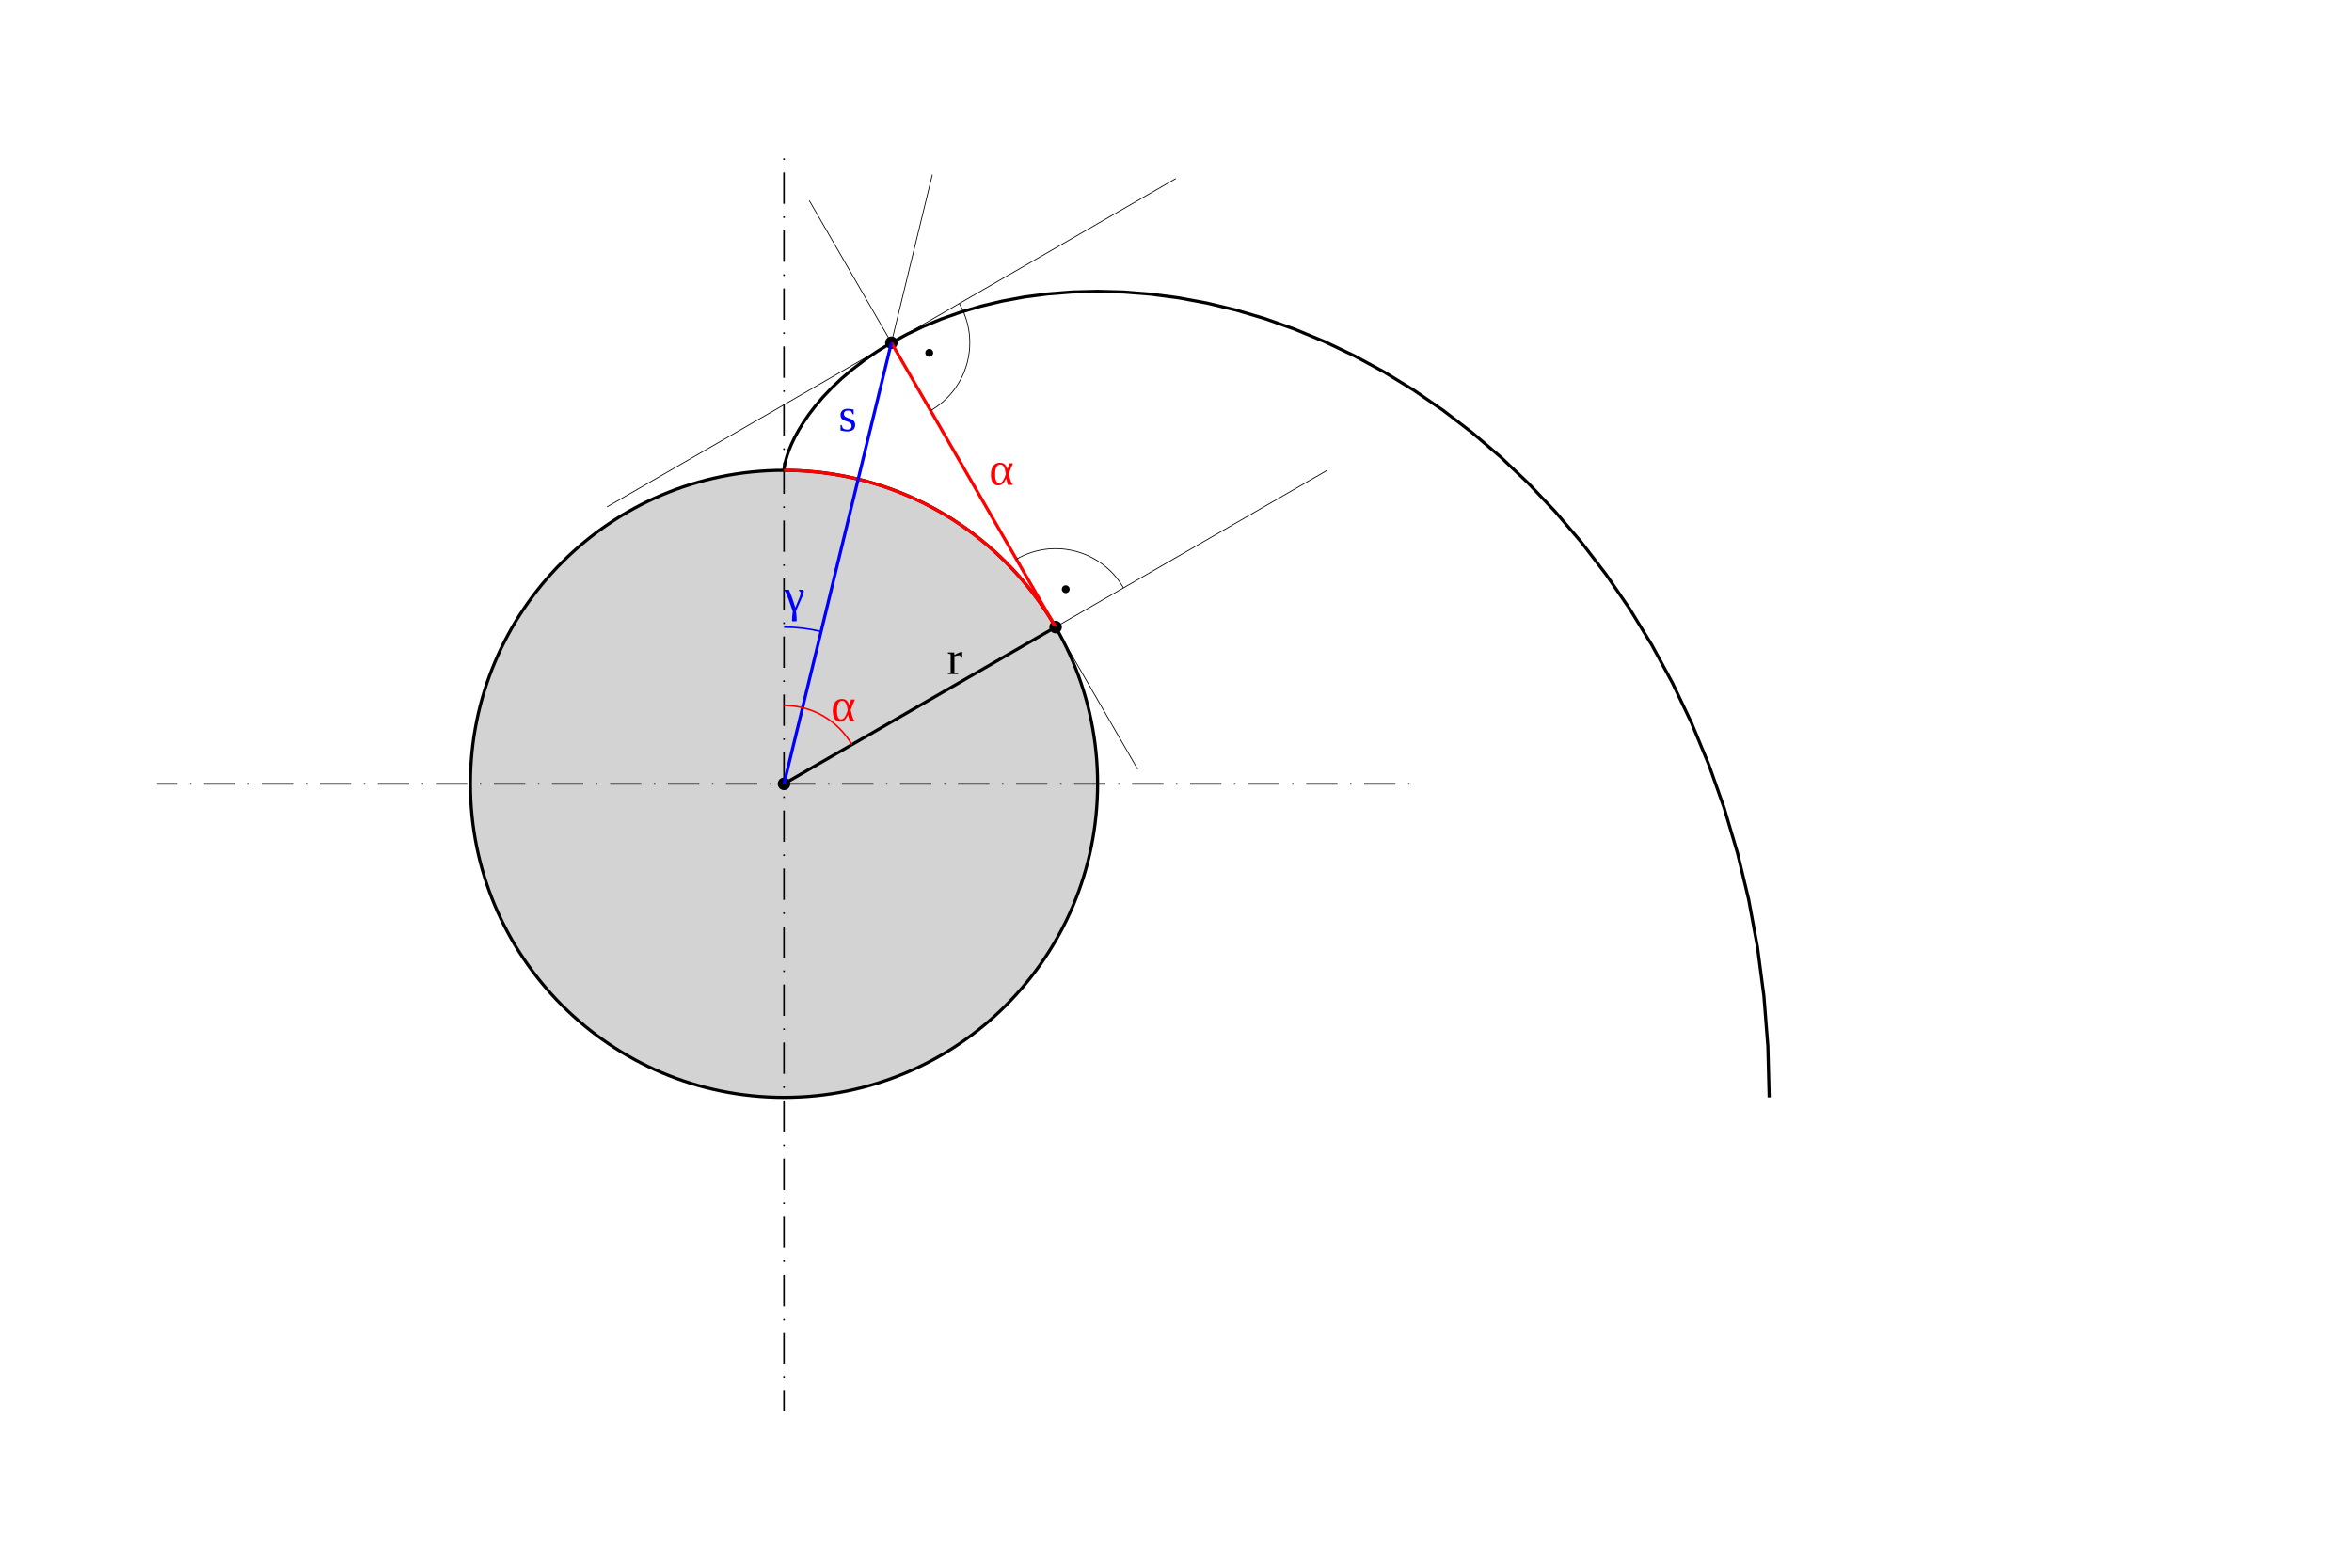
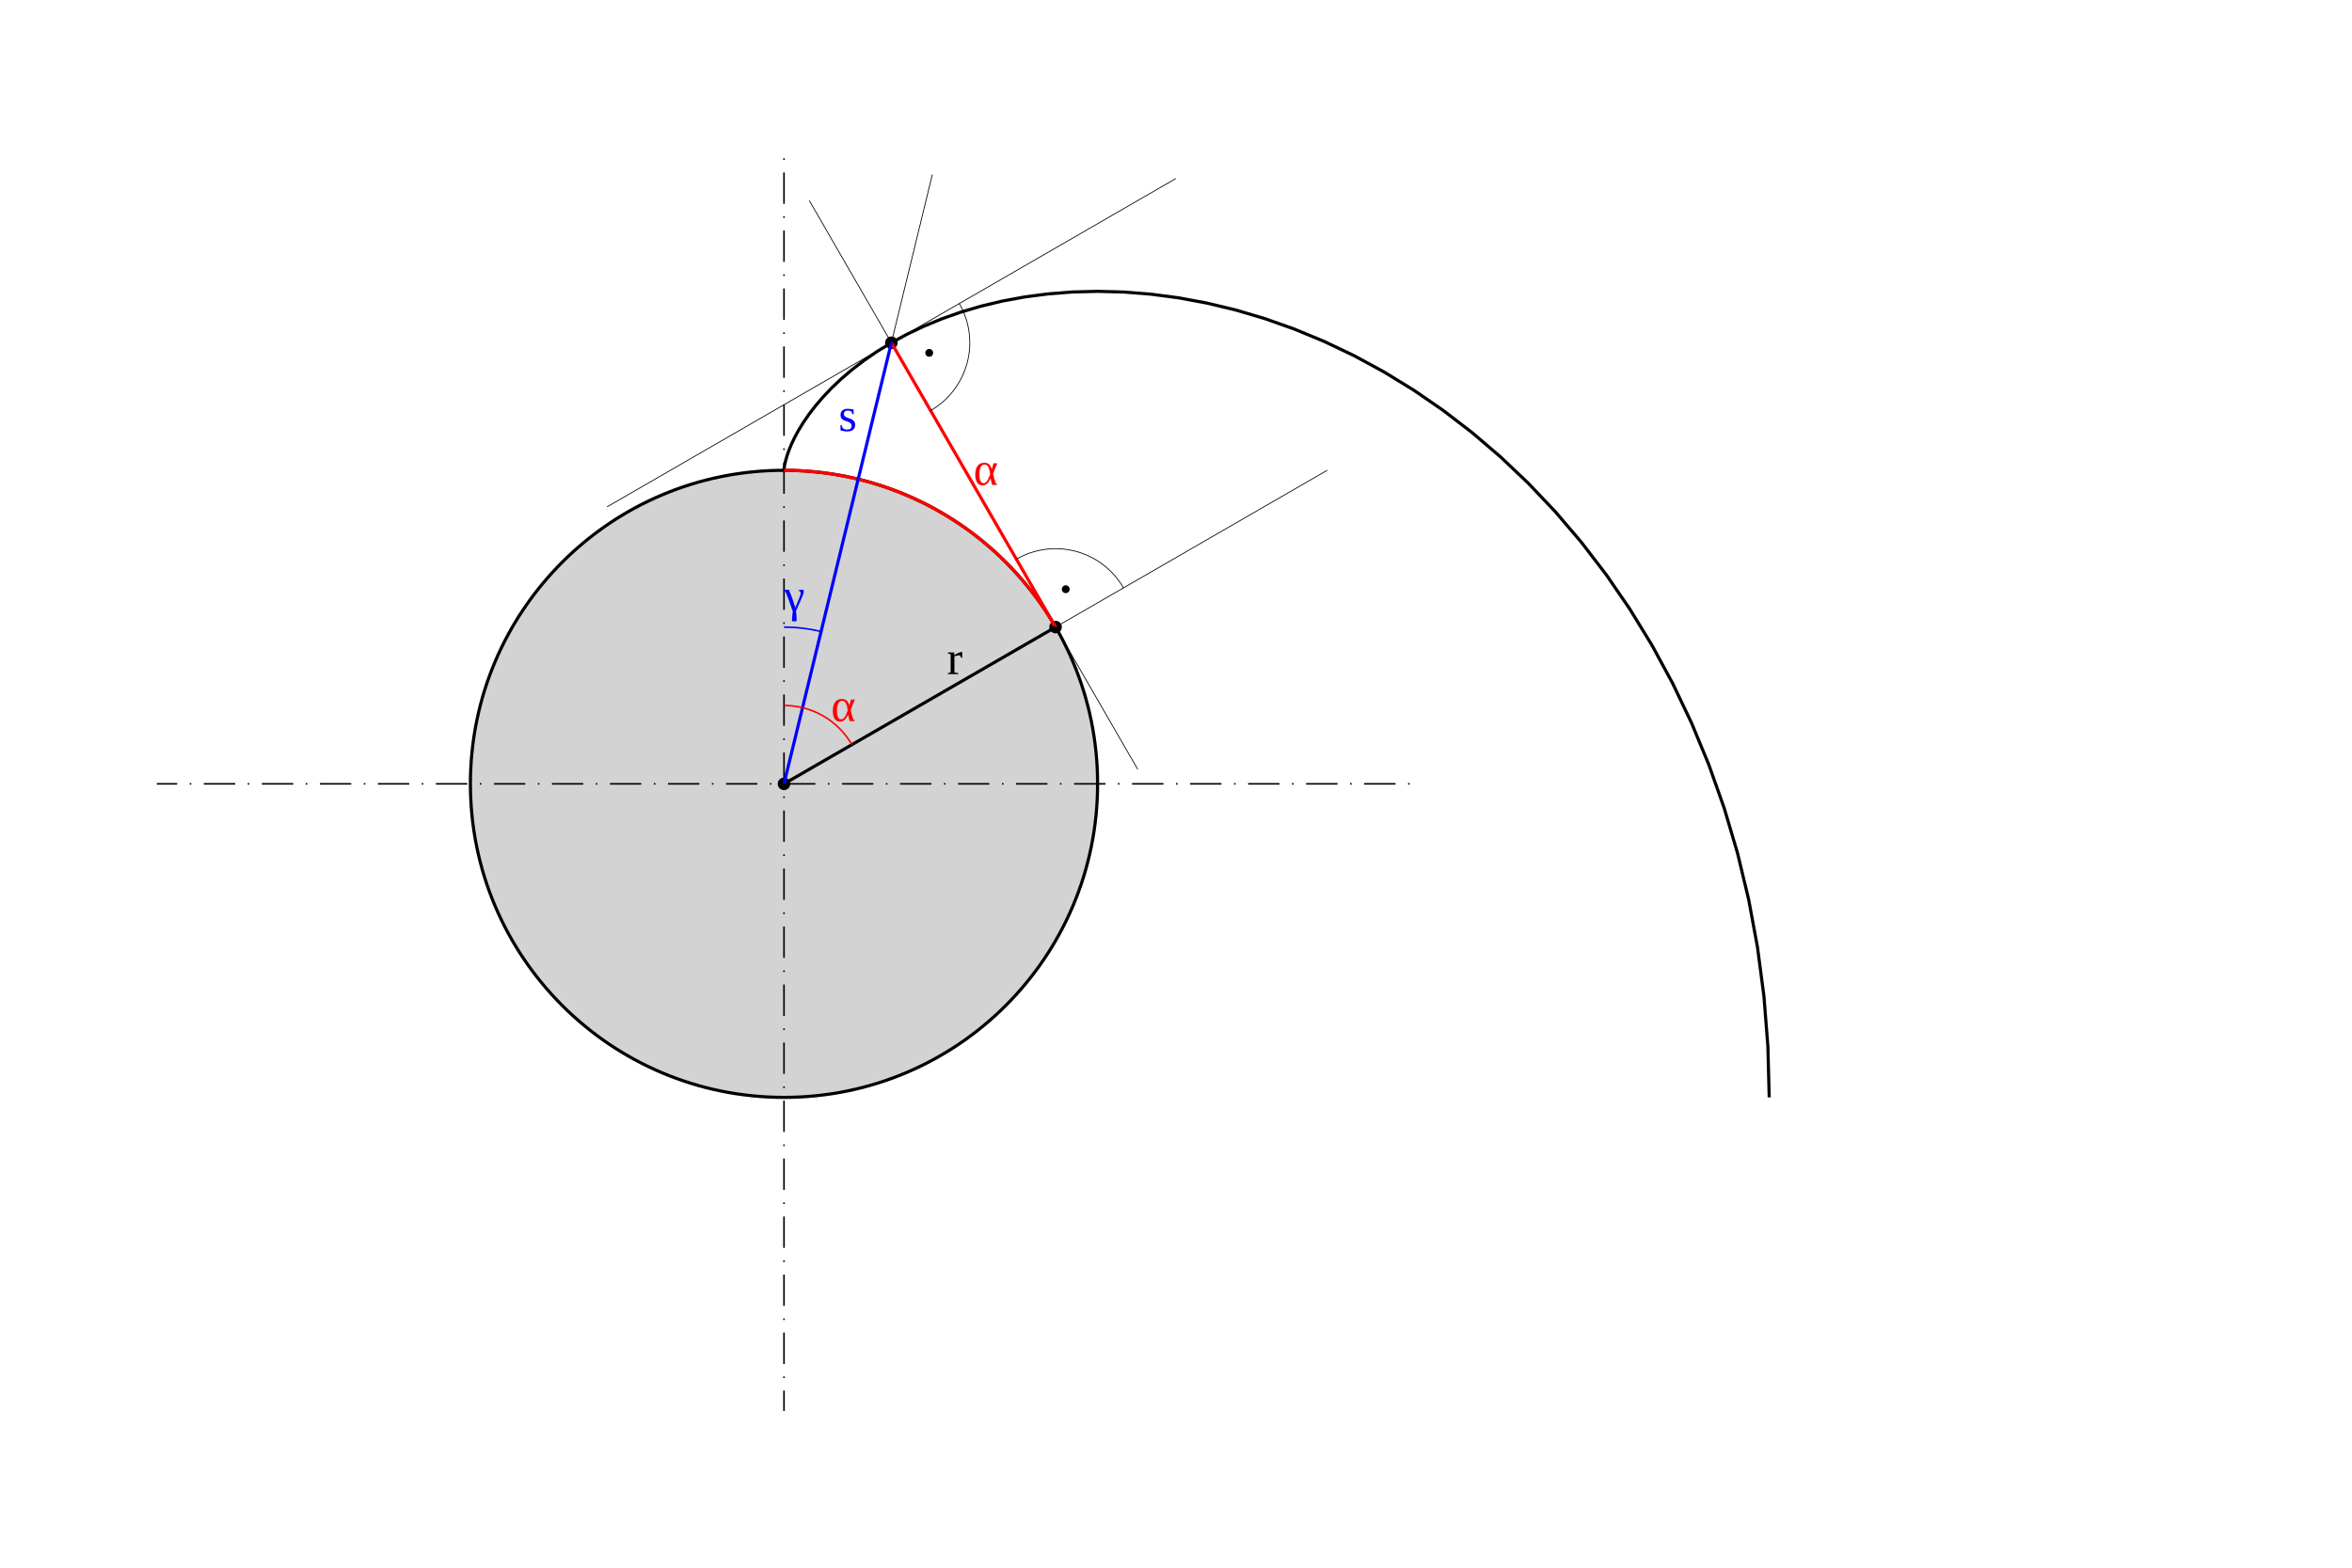
<svg xmlns="http://www.w3.org/2000/svg" width="150mm" height="100mm" viewBox="-50 -50 150 100" version="1.1" baseProfile="full">
  <style>
        .base      { fill: lightgrey; stroke: black; stroke-width: 0.2}
        .involute  { fill: none; stroke: black; stroke-width: 0.2}
        .arcline   { fill: none; stroke: red;   stroke-width: 0.2}
        .radius    { fill: none; stroke: black;   stroke-width: 0.2}
        .s         { fill: none; stroke: blue;   stroke-width: 0.2}
        .helpline  { fill: none; stroke: black; stroke-width: 0.05; stroke-dasharray: 1 0.8 }
        .dotline   { fill: none; stroke: black; stroke-width: 0.05 }
        .symline   { fill: none; stroke: black; stroke-width: 0.1; stroke-dasharray: 2.0 0.8 0.1 0.8; stroke-dashoffset: -1.0 }
    </style>
  <g transform="scale(1 -1)">
    <path class="involute" d="M 0.000 20.000 L 0.001 20.027 L 0.008 20.109 L 0.026 20.245 L 0.061 20.434 L 0.119 20.674 L 0.205 20.963 L 0.324 21.299 L 0.481 21.678 L 0.682 22.099 L 0.931 22.556 L 1.232 23.047 L 1.589 23.567 L 2.007 24.110 L 2.488 24.673 L 3.035 25.249 L 3.652 25.834 L 4.340 26.421 L 5.101 27.005 L 5.937 27.580 L 6.849 28.138 L 7.836 28.674 L 8.900 29.181 L 10.040 29.653 L 11.255 30.083 L 12.543 30.464 L 13.902 30.790 L 15.331 31.055 L 16.826 31.251 L 18.383 31.374 L 20.000 31.416 L 21.672 31.372 L 23.393 31.236 L 25.160 31.003 L 26.966 30.668 L 28.805 30.227 L 30.671 29.674 L 32.557 29.005 L 34.456 28.218 L 36.361 27.310 L 38.264 26.276 L 40.158 25.116 L 42.032 23.827 L 43.881 22.408 L 45.694 20.859 L 47.464 19.179 L 49.181 17.370 L 50.836 15.431 L 52.421 13.365 L 53.927 11.173 L 55.345 8.859 L 56.666 6.426 L 57.881 3.878 L 58.982 1.218 L 59.961 -1.547 L 60.810 -4.412 L 61.520 -7.370 L 62.084 -10.416 L 62.495 -13.542 L 62.747 -16.739 L 62.832 -20.000" />
    <circle class="base" r="20" />
    <circle r="0.4" fill="black" />
    <line class="symline" x1="40" x2="-40" />
    <line class="symline" y1="40" y2="-40" />
    <line class="dotline" x1="34.641" y1="20" />
    <line class="dotline" x1="9.459" y1="38.865" />
    <circle cx="6.849" cy="28.138" r="0.4" fill="black" />
    <circle cx="17.321" cy="10" r="0.4" fill="black" />
    <line class="dotline" x1="1.613" y1="37.207" x2="22.556" y2="0.931" />
    <line class="dotline" x1="24.987" y1="38.61" x2="-11.289" y2="17.666" />
    <line class="arcline" x1="6.849" y1="28.138" x2="17.321" y2="10" />
-     <g transform="translate(13.08452 19.069)">
+     <g transform="translate(12.08452 19.069)">
      <text transform="scale(0.25 -0.25)" fill="red">α</text>
    </g>
    <path class="arcline" d="M 0 20 A 20 20 0 0 0 17.321 10" />
    <line class="radius" x2="17.321" y2="10" />
    <g transform="translate(10.3923 7)">
      <text transform="scale(0.25 -0.25)" fill="black">r</text>
    </g>
    <line class="s" x1="6.849" y1="28.138" />
    <g transform="translate(3.478826 22.51039)">
      <text transform="scale(0.25 -0.25)" fill="blue">s</text>
    </g>
    <path stroke="blue" stroke-width="0.1" fill="none" d="M 0.0 10.0 A 10 10 0 0 0 2.365 9.716" />
    <g transform="translate(0.0 11)">
      <text transform="scale(0.25 -0.25)" fill="blue">γ</text>
    </g>
    <path stroke="red" stroke-width="0.1" fill="none" d="M 0.0 5.0 A 5 5 0 0 0 4.33 2.5" />
    <g transform="translate(3 4)">
      <text transform="scale(0.25 -0.25)" fill="red">α</text>
    </g>
    <path class="dotline" d="M 11.179 30.638 A 5 5 0 0 0 9.349 23.808" />
    <circle cx="9.263" cy="27.491" r="0.25" fill="black" />
    <path class="dotline" d="M 21.651 12.5 A 5 5 0 0 1 14.821 14.33" />
    <circle cx="17.968" cy="12.415" r="0.25" fill="black" />
  </g>
</svg>
